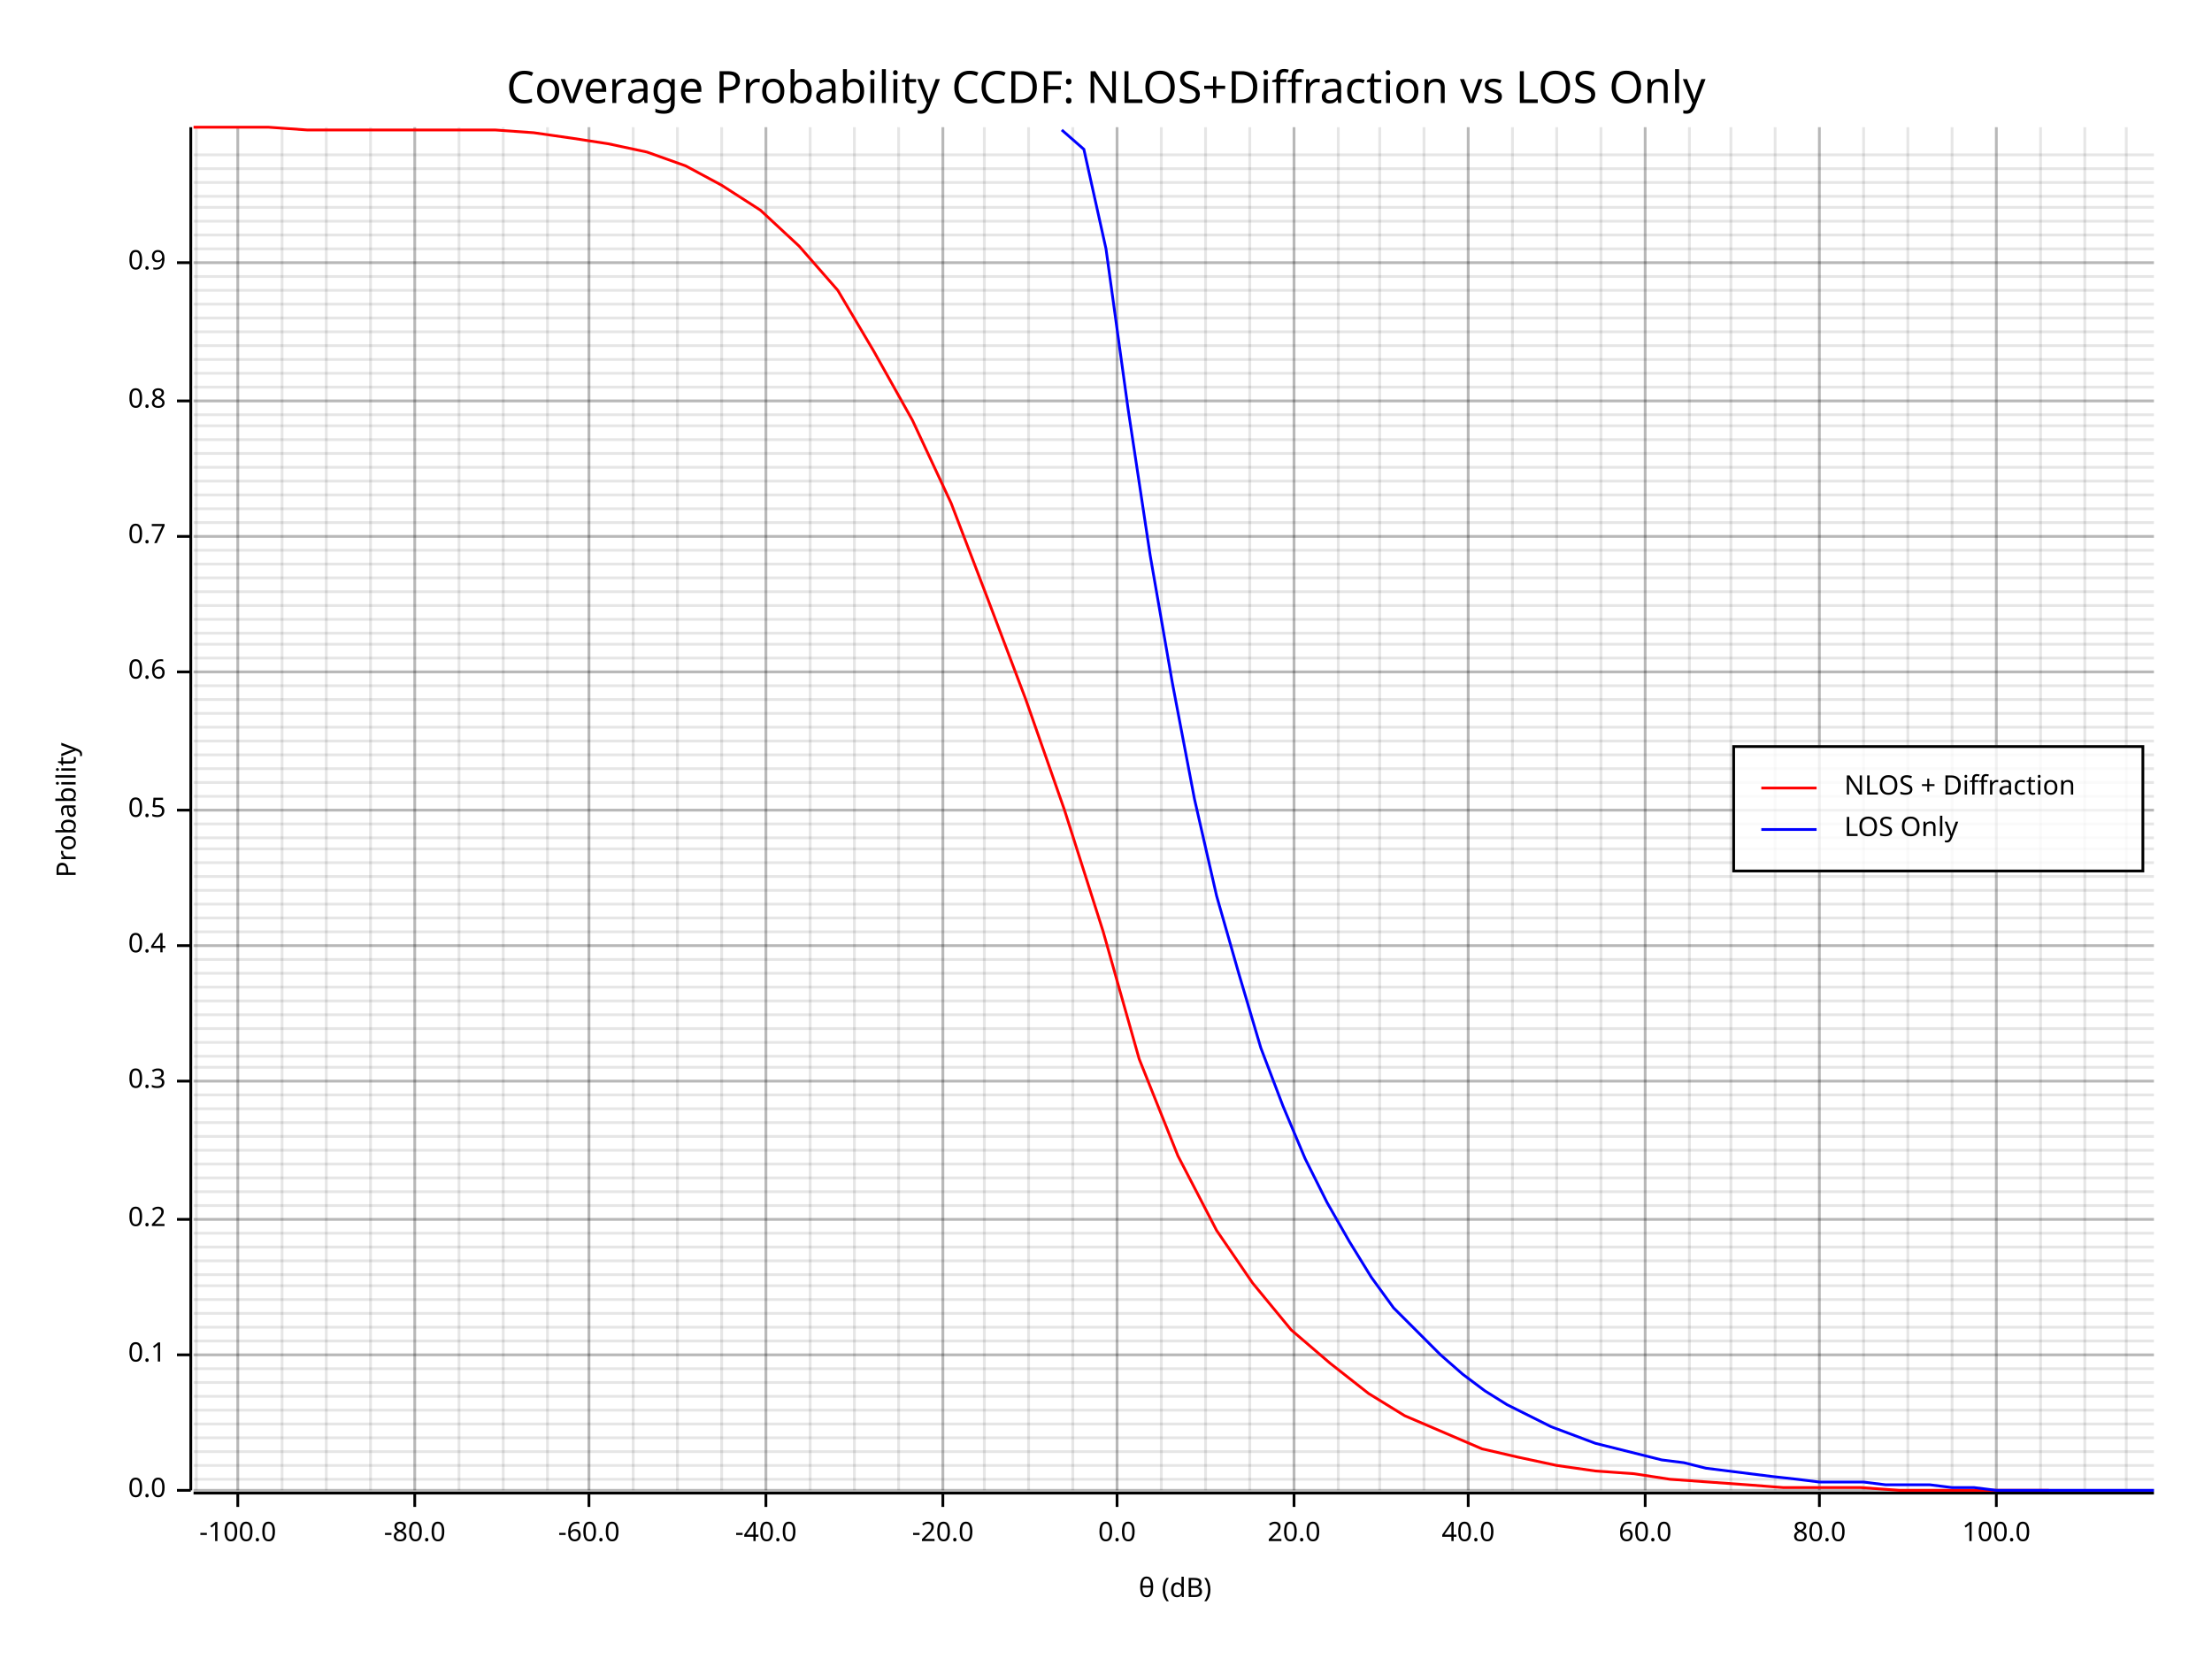
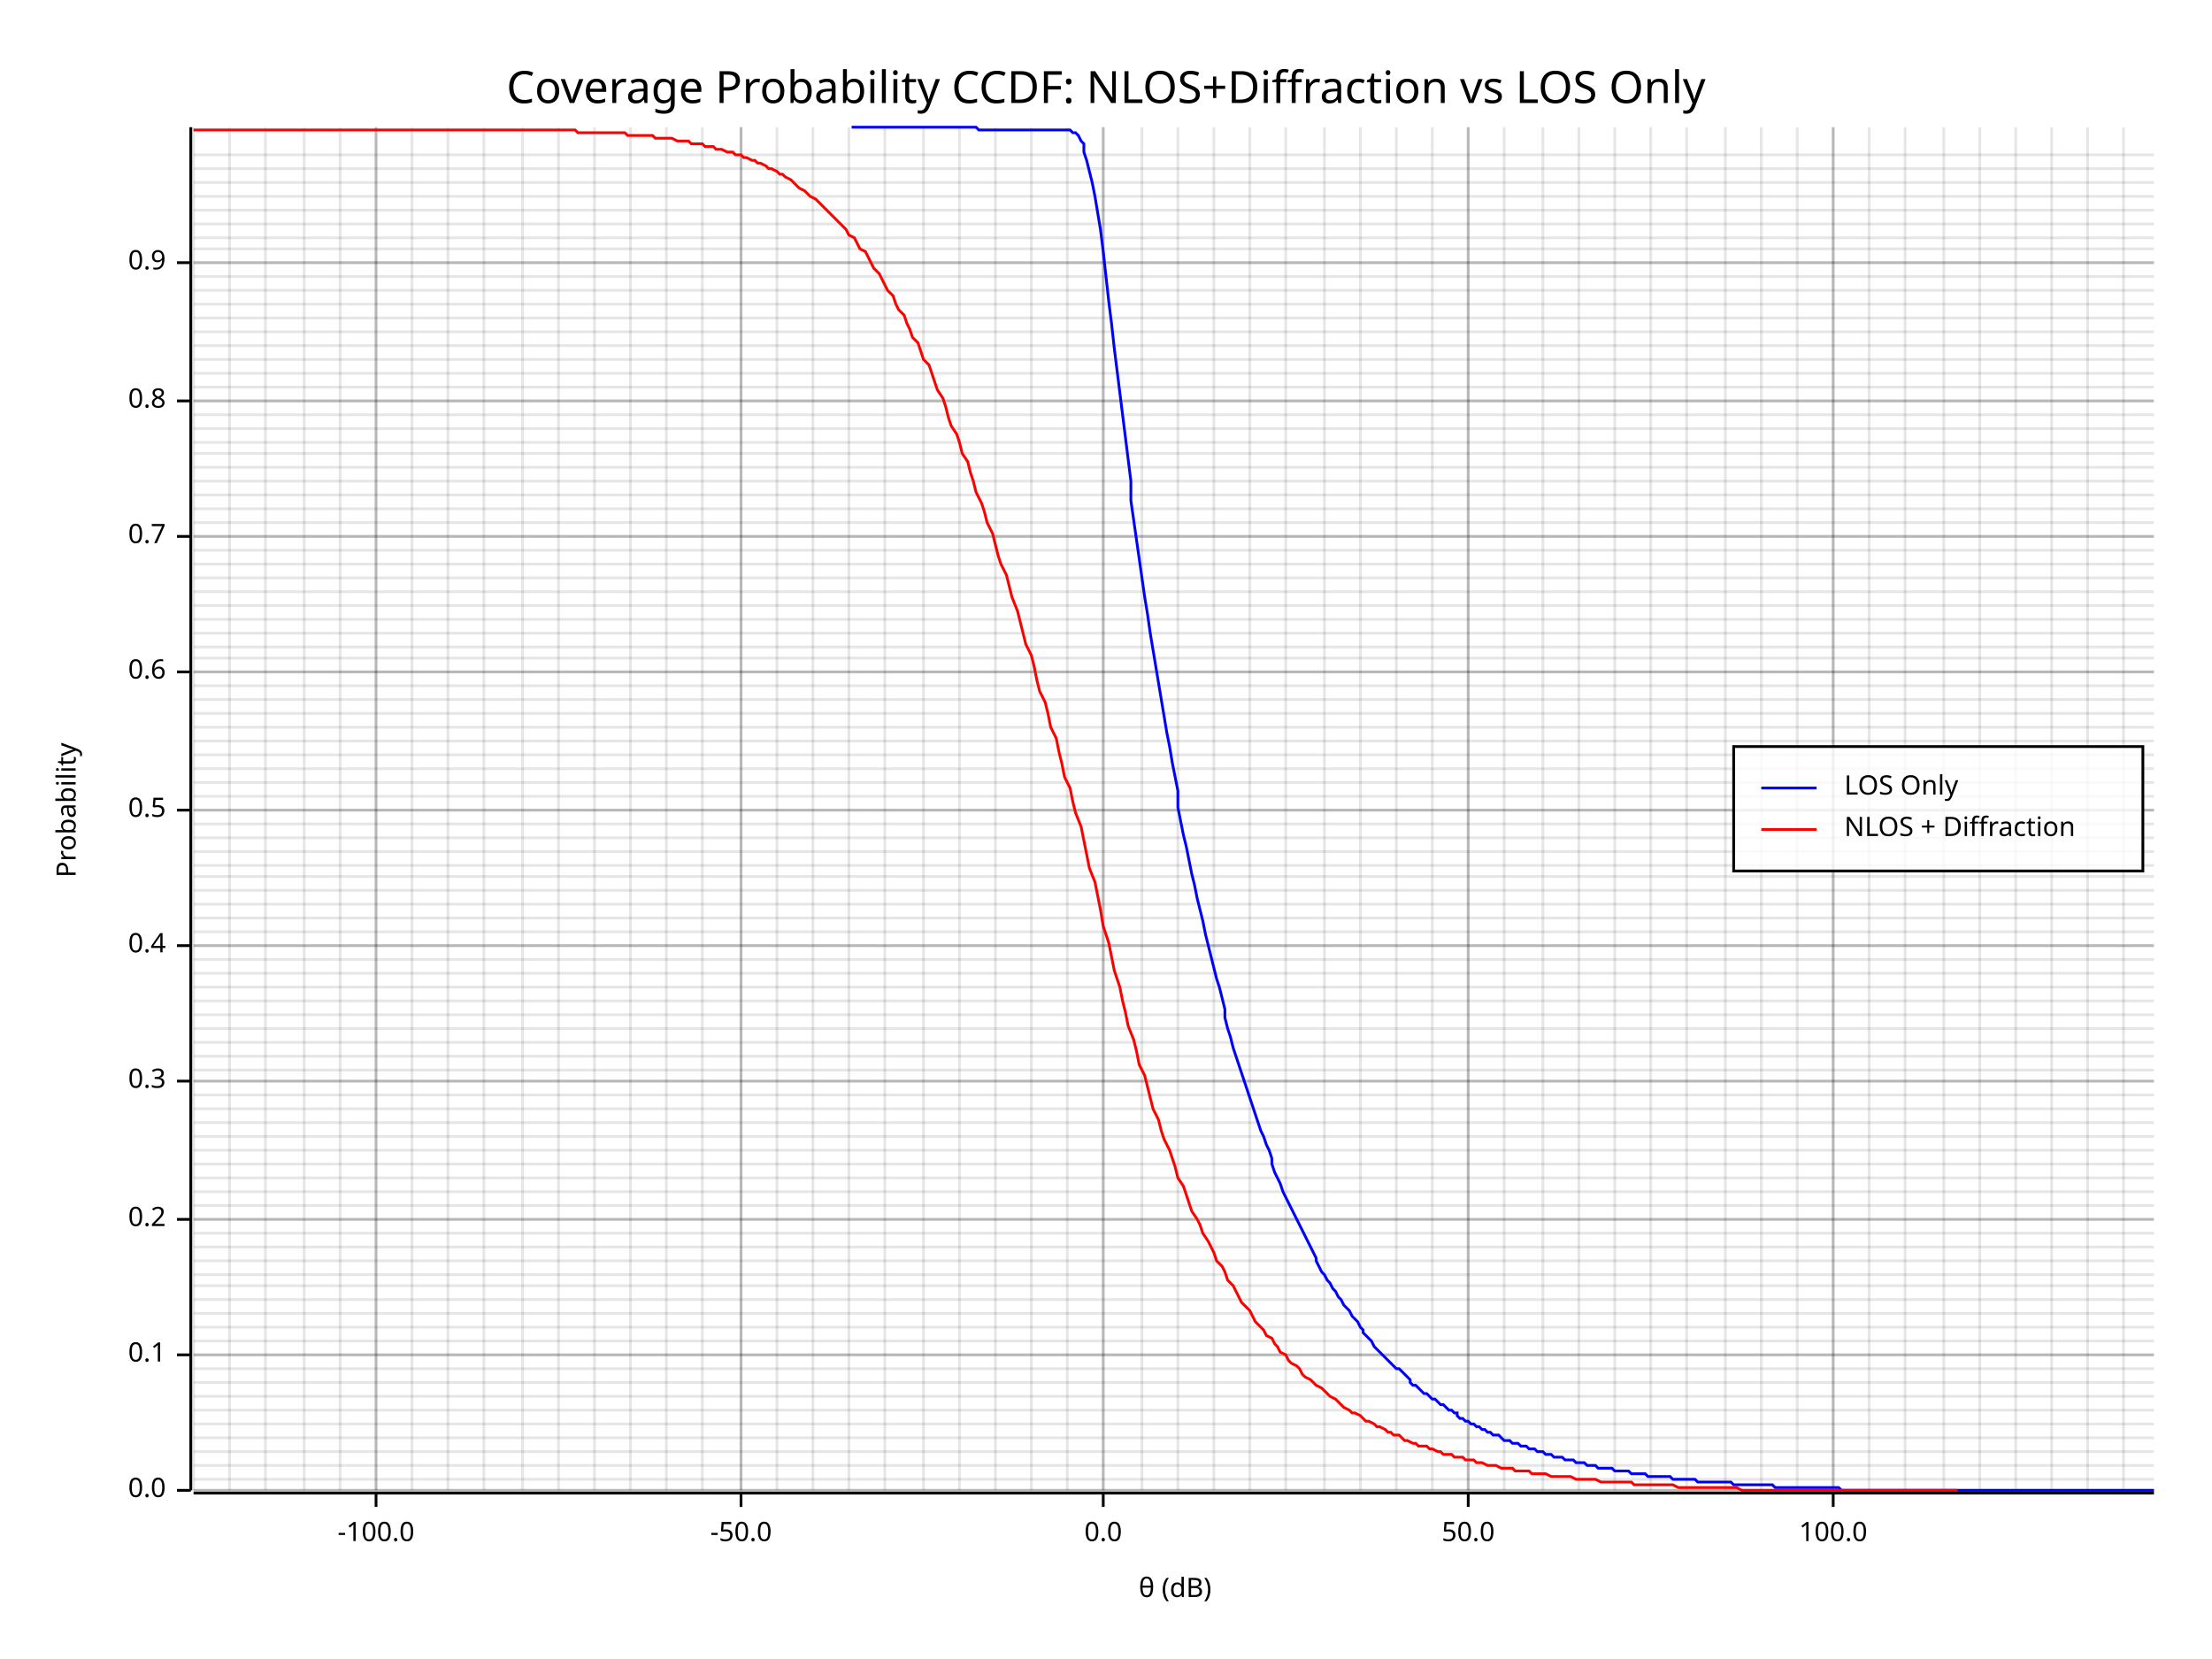
<svg xmlns="http://www.w3.org/2000/svg" width="800" height="600" viewBox="0 0 800 600">
  <rect x="0" y="0" width="800" height="600" opacity="1" fill="#FFFFFF" stroke="none" />
  <text x="400" y="25" dy="0.76em" text-anchor="middle" font-family="sans-serif" font-size="16.129" opacity="1" fill="#000000">
Coverage Probability CCDF: NLOS+Diffraction vs LOS Only
</text>
-   <line opacity="0.1" stroke="#000000" stroke-width="1" x1="71" y1="539" x2="71" y2="46" />
-   <line opacity="0.1" stroke="#000000" stroke-width="1" x1="86" y1="539" x2="86" y2="46" />
-   <line opacity="0.1" stroke="#000000" stroke-width="1" x1="102" y1="539" x2="102" y2="46" />
-   <line opacity="0.1" stroke="#000000" stroke-width="1" x1="118" y1="539" x2="118" y2="46" />
-   <line opacity="0.1" stroke="#000000" stroke-width="1" x1="134" y1="539" x2="134" y2="46" />
-   <line opacity="0.1" stroke="#000000" stroke-width="1" x1="150" y1="539" x2="150" y2="46" />
-   <line opacity="0.1" stroke="#000000" stroke-width="1" x1="166" y1="539" x2="166" y2="46" />
-   <line opacity="0.1" stroke="#000000" stroke-width="1" x1="182" y1="539" x2="182" y2="46" />
-   <line opacity="0.1" stroke="#000000" stroke-width="1" x1="198" y1="539" x2="198" y2="46" />
-   <line opacity="0.1" stroke="#000000" stroke-width="1" x1="213" y1="539" x2="213" y2="46" />
-   <line opacity="0.1" stroke="#000000" stroke-width="1" x1="229" y1="539" x2="229" y2="46" />
-   <line opacity="0.1" stroke="#000000" stroke-width="1" x1="245" y1="539" x2="245" y2="46" />
-   <line opacity="0.1" stroke="#000000" stroke-width="1" x1="261" y1="539" x2="261" y2="46" />
-   <line opacity="0.1" stroke="#000000" stroke-width="1" x1="277" y1="539" x2="277" y2="46" />
-   <line opacity="0.1" stroke="#000000" stroke-width="1" x1="293" y1="539" x2="293" y2="46" />
-   <line opacity="0.1" stroke="#000000" stroke-width="1" x1="309" y1="539" x2="309" y2="46" />
-   <line opacity="0.1" stroke="#000000" stroke-width="1" x1="325" y1="539" x2="325" y2="46" />
-   <line opacity="0.1" stroke="#000000" stroke-width="1" x1="341" y1="539" x2="341" y2="46" />
-   <line opacity="0.1" stroke="#000000" stroke-width="1" x1="356" y1="539" x2="356" y2="46" />
-   <line opacity="0.1" stroke="#000000" stroke-width="1" x1="372" y1="539" x2="372" y2="46" />
-   <line opacity="0.1" stroke="#000000" stroke-width="1" x1="388" y1="539" x2="388" y2="46" />
-   <line opacity="0.1" stroke="#000000" stroke-width="1" x1="404" y1="539" x2="404" y2="46" />
-   <line opacity="0.1" stroke="#000000" stroke-width="1" x1="420" y1="539" x2="420" y2="46" />
-   <line opacity="0.1" stroke="#000000" stroke-width="1" x1="436" y1="539" x2="436" y2="46" />
+   <line opacity="0.1" stroke="#000000" stroke-width="1" x1="70" y1="539" x2="70" y2="46" />
+   <line opacity="0.1" stroke="#000000" stroke-width="1" x1="83" y1="539" x2="83" y2="46" />
+   <line opacity="0.1" stroke="#000000" stroke-width="1" x1="96" y1="539" x2="96" y2="46" />
+   <line opacity="0.1" stroke="#000000" stroke-width="1" x1="110" y1="539" x2="110" y2="46" />
+   <line opacity="0.1" stroke="#000000" stroke-width="1" x1="123" y1="539" x2="123" y2="46" />
+   <line opacity="0.1" stroke="#000000" stroke-width="1" x1="136" y1="539" x2="136" y2="46" />
+   <line opacity="0.1" stroke="#000000" stroke-width="1" x1="149" y1="539" x2="149" y2="46" />
+   <line opacity="0.1" stroke="#000000" stroke-width="1" x1="162" y1="539" x2="162" y2="46" />
+   <line opacity="0.1" stroke="#000000" stroke-width="1" x1="175" y1="539" x2="175" y2="46" />
+   <line opacity="0.1" stroke="#000000" stroke-width="1" x1="189" y1="539" x2="189" y2="46" />
+   <line opacity="0.1" stroke="#000000" stroke-width="1" x1="202" y1="539" x2="202" y2="46" />
+   <line opacity="0.1" stroke="#000000" stroke-width="1" x1="215" y1="539" x2="215" y2="46" />
+   <line opacity="0.1" stroke="#000000" stroke-width="1" x1="228" y1="539" x2="228" y2="46" />
+   <line opacity="0.1" stroke="#000000" stroke-width="1" x1="241" y1="539" x2="241" y2="46" />
+   <line opacity="0.1" stroke="#000000" stroke-width="1" x1="254" y1="539" x2="254" y2="46" />
+   <line opacity="0.1" stroke="#000000" stroke-width="1" x1="268" y1="539" x2="268" y2="46" />
+   <line opacity="0.1" stroke="#000000" stroke-width="1" x1="281" y1="539" x2="281" y2="46" />
+   <line opacity="0.1" stroke="#000000" stroke-width="1" x1="294" y1="539" x2="294" y2="46" />
+   <line opacity="0.1" stroke="#000000" stroke-width="1" x1="307" y1="539" x2="307" y2="46" />
+   <line opacity="0.1" stroke="#000000" stroke-width="1" x1="320" y1="539" x2="320" y2="46" />
+   <line opacity="0.1" stroke="#000000" stroke-width="1" x1="334" y1="539" x2="334" y2="46" />
+   <line opacity="0.1" stroke="#000000" stroke-width="1" x1="347" y1="539" x2="347" y2="46" />
+   <line opacity="0.1" stroke="#000000" stroke-width="1" x1="360" y1="539" x2="360" y2="46" />
+   <line opacity="0.1" stroke="#000000" stroke-width="1" x1="373" y1="539" x2="373" y2="46" />
+   <line opacity="0.1" stroke="#000000" stroke-width="1" x1="386" y1="539" x2="386" y2="46" />
+   <line opacity="0.1" stroke="#000000" stroke-width="1" x1="399" y1="539" x2="399" y2="46" />
+   <line opacity="0.1" stroke="#000000" stroke-width="1" x1="413" y1="539" x2="413" y2="46" />
+   <line opacity="0.1" stroke="#000000" stroke-width="1" x1="426" y1="539" x2="426" y2="46" />
+   <line opacity="0.1" stroke="#000000" stroke-width="1" x1="439" y1="539" x2="439" y2="46" />
  <line opacity="0.1" stroke="#000000" stroke-width="1" x1="452" y1="539" x2="452" y2="46" />
-   <line opacity="0.1" stroke="#000000" stroke-width="1" x1="468" y1="539" x2="468" y2="46" />
-   <line opacity="0.1" stroke="#000000" stroke-width="1" x1="484" y1="539" x2="484" y2="46" />
-   <line opacity="0.1" stroke="#000000" stroke-width="1" x1="499" y1="539" x2="499" y2="46" />
-   <line opacity="0.1" stroke="#000000" stroke-width="1" x1="515" y1="539" x2="515" y2="46" />
+   <line opacity="0.1" stroke="#000000" stroke-width="1" x1="465" y1="539" x2="465" y2="46" />
+   <line opacity="0.1" stroke="#000000" stroke-width="1" x1="479" y1="539" x2="479" y2="46" />
+   <line opacity="0.1" stroke="#000000" stroke-width="1" x1="492" y1="539" x2="492" y2="46" />
+   <line opacity="0.1" stroke="#000000" stroke-width="1" x1="505" y1="539" x2="505" y2="46" />
+   <line opacity="0.1" stroke="#000000" stroke-width="1" x1="518" y1="539" x2="518" y2="46" />
  <line opacity="0.1" stroke="#000000" stroke-width="1" x1="531" y1="539" x2="531" y2="46" />
-   <line opacity="0.1" stroke="#000000" stroke-width="1" x1="547" y1="539" x2="547" y2="46" />
-   <line opacity="0.1" stroke="#000000" stroke-width="1" x1="563" y1="539" x2="563" y2="46" />
-   <line opacity="0.1" stroke="#000000" stroke-width="1" x1="579" y1="539" x2="579" y2="46" />
-   <line opacity="0.1" stroke="#000000" stroke-width="1" x1="595" y1="539" x2="595" y2="46" />
-   <line opacity="0.1" stroke="#000000" stroke-width="1" x1="611" y1="539" x2="611" y2="46" />
-   <line opacity="0.1" stroke="#000000" stroke-width="1" x1="626" y1="539" x2="626" y2="46" />
-   <line opacity="0.1" stroke="#000000" stroke-width="1" x1="642" y1="539" x2="642" y2="46" />
-   <line opacity="0.1" stroke="#000000" stroke-width="1" x1="658" y1="539" x2="658" y2="46" />
-   <line opacity="0.1" stroke="#000000" stroke-width="1" x1="674" y1="539" x2="674" y2="46" />
-   <line opacity="0.1" stroke="#000000" stroke-width="1" x1="690" y1="539" x2="690" y2="46" />
-   <line opacity="0.1" stroke="#000000" stroke-width="1" x1="706" y1="539" x2="706" y2="46" />
-   <line opacity="0.1" stroke="#000000" stroke-width="1" x1="722" y1="539" x2="722" y2="46" />
-   <line opacity="0.1" stroke="#000000" stroke-width="1" x1="738" y1="539" x2="738" y2="46" />
-   <line opacity="0.1" stroke="#000000" stroke-width="1" x1="754" y1="539" x2="754" y2="46" />
-   <line opacity="0.1" stroke="#000000" stroke-width="1" x1="769" y1="539" x2="769" y2="46" />
+   <line opacity="0.1" stroke="#000000" stroke-width="1" x1="544" y1="539" x2="544" y2="46" />
+   <line opacity="0.1" stroke="#000000" stroke-width="1" x1="558" y1="539" x2="558" y2="46" />
+   <line opacity="0.1" stroke="#000000" stroke-width="1" x1="571" y1="539" x2="571" y2="46" />
+   <line opacity="0.1" stroke="#000000" stroke-width="1" x1="584" y1="539" x2="584" y2="46" />
+   <line opacity="0.1" stroke="#000000" stroke-width="1" x1="597" y1="539" x2="597" y2="46" />
+   <line opacity="0.1" stroke="#000000" stroke-width="1" x1="610" y1="539" x2="610" y2="46" />
+   <line opacity="0.1" stroke="#000000" stroke-width="1" x1="624" y1="539" x2="624" y2="46" />
+   <line opacity="0.1" stroke="#000000" stroke-width="1" x1="637" y1="539" x2="637" y2="46" />
+   <line opacity="0.1" stroke="#000000" stroke-width="1" x1="650" y1="539" x2="650" y2="46" />
+   <line opacity="0.1" stroke="#000000" stroke-width="1" x1="663" y1="539" x2="663" y2="46" />
+   <line opacity="0.1" stroke="#000000" stroke-width="1" x1="676" y1="539" x2="676" y2="46" />
+   <line opacity="0.1" stroke="#000000" stroke-width="1" x1="689" y1="539" x2="689" y2="46" />
+   <line opacity="0.1" stroke="#000000" stroke-width="1" x1="703" y1="539" x2="703" y2="46" />
+   <line opacity="0.1" stroke="#000000" stroke-width="1" x1="716" y1="539" x2="716" y2="46" />
+   <line opacity="0.1" stroke="#000000" stroke-width="1" x1="729" y1="539" x2="729" y2="46" />
+   <line opacity="0.1" stroke="#000000" stroke-width="1" x1="742" y1="539" x2="742" y2="46" />
+   <line opacity="0.1" stroke="#000000" stroke-width="1" x1="755" y1="539" x2="755" y2="46" />
+   <line opacity="0.1" stroke="#000000" stroke-width="1" x1="768" y1="539" x2="768" y2="46" />
  <line opacity="0.1" stroke="#000000" stroke-width="1" x1="70" y1="539" x2="779" y2="539" />
  <line opacity="0.1" stroke="#000000" stroke-width="1" x1="70" y1="535" x2="779" y2="535" />
  <line opacity="0.1" stroke="#000000" stroke-width="1" x1="70" y1="530" x2="779" y2="530" />
  <line opacity="0.1" stroke="#000000" stroke-width="1" x1="70" y1="525" x2="779" y2="525" />
  <line opacity="0.1" stroke="#000000" stroke-width="1" x1="70" y1="520" x2="779" y2="520" />
  <line opacity="0.1" stroke="#000000" stroke-width="1" x1="70" y1="515" x2="779" y2="515" />
  <line opacity="0.1" stroke="#000000" stroke-width="1" x1="70" y1="510" x2="779" y2="510" />
  <line opacity="0.1" stroke="#000000" stroke-width="1" x1="70" y1="505" x2="779" y2="505" />
  <line opacity="0.1" stroke="#000000" stroke-width="1" x1="70" y1="500" x2="779" y2="500" />
  <line opacity="0.1" stroke="#000000" stroke-width="1" x1="70" y1="495" x2="779" y2="495" />
  <line opacity="0.1" stroke="#000000" stroke-width="1" x1="70" y1="490" x2="779" y2="490" />
  <line opacity="0.1" stroke="#000000" stroke-width="1" x1="70" y1="485" x2="779" y2="485" />
  <line opacity="0.1" stroke="#000000" stroke-width="1" x1="70" y1="480" x2="779" y2="480" />
  <line opacity="0.1" stroke="#000000" stroke-width="1" x1="70" y1="475" x2="779" y2="475" />
  <line opacity="0.1" stroke="#000000" stroke-width="1" x1="70" y1="470" x2="779" y2="470" />
  <line opacity="0.1" stroke="#000000" stroke-width="1" x1="70" y1="465" x2="779" y2="465" />
  <line opacity="0.1" stroke="#000000" stroke-width="1" x1="70" y1="461" x2="779" y2="461" />
  <line opacity="0.1" stroke="#000000" stroke-width="1" x1="70" y1="456" x2="779" y2="456" />
  <line opacity="0.1" stroke="#000000" stroke-width="1" x1="70" y1="451" x2="779" y2="451" />
  <line opacity="0.1" stroke="#000000" stroke-width="1" x1="70" y1="446" x2="779" y2="446" />
  <line opacity="0.1" stroke="#000000" stroke-width="1" x1="70" y1="441" x2="779" y2="441" />
  <line opacity="0.1" stroke="#000000" stroke-width="1" x1="70" y1="436" x2="779" y2="436" />
  <line opacity="0.1" stroke="#000000" stroke-width="1" x1="70" y1="431" x2="779" y2="431" />
  <line opacity="0.1" stroke="#000000" stroke-width="1" x1="70" y1="426" x2="779" y2="426" />
  <line opacity="0.1" stroke="#000000" stroke-width="1" x1="70" y1="421" x2="779" y2="421" />
  <line opacity="0.1" stroke="#000000" stroke-width="1" x1="70" y1="416" x2="779" y2="416" />
  <line opacity="0.1" stroke="#000000" stroke-width="1" x1="70" y1="411" x2="779" y2="411" />
  <line opacity="0.1" stroke="#000000" stroke-width="1" x1="70" y1="406" x2="779" y2="406" />
  <line opacity="0.1" stroke="#000000" stroke-width="1" x1="70" y1="401" x2="779" y2="401" />
  <line opacity="0.1" stroke="#000000" stroke-width="1" x1="70" y1="396" x2="779" y2="396" />
  <line opacity="0.1" stroke="#000000" stroke-width="1" x1="70" y1="391" x2="779" y2="391" />
-   <line opacity="0.1" stroke="#000000" stroke-width="1" x1="70" y1="386" x2="779" y2="386" />
+   <line opacity="0.1" stroke="#000000" stroke-width="1" x1="70" y1="387" x2="779" y2="387" />
  <line opacity="0.1" stroke="#000000" stroke-width="1" x1="70" y1="382" x2="779" y2="382" />
  <line opacity="0.1" stroke="#000000" stroke-width="1" x1="70" y1="377" x2="779" y2="377" />
  <line opacity="0.1" stroke="#000000" stroke-width="1" x1="70" y1="372" x2="779" y2="372" />
  <line opacity="0.1" stroke="#000000" stroke-width="1" x1="70" y1="367" x2="779" y2="367" />
  <line opacity="0.1" stroke="#000000" stroke-width="1" x1="70" y1="362" x2="779" y2="362" />
  <line opacity="0.1" stroke="#000000" stroke-width="1" x1="70" y1="357" x2="779" y2="357" />
  <line opacity="0.1" stroke="#000000" stroke-width="1" x1="70" y1="352" x2="779" y2="352" />
  <line opacity="0.1" stroke="#000000" stroke-width="1" x1="70" y1="347" x2="779" y2="347" />
  <line opacity="0.1" stroke="#000000" stroke-width="1" x1="70" y1="342" x2="779" y2="342" />
  <line opacity="0.1" stroke="#000000" stroke-width="1" x1="70" y1="337" x2="779" y2="337" />
  <line opacity="0.1" stroke="#000000" stroke-width="1" x1="70" y1="332" x2="779" y2="332" />
  <line opacity="0.1" stroke="#000000" stroke-width="1" x1="70" y1="327" x2="779" y2="327" />
  <line opacity="0.1" stroke="#000000" stroke-width="1" x1="70" y1="322" x2="779" y2="322" />
  <line opacity="0.1" stroke="#000000" stroke-width="1" x1="70" y1="317" x2="779" y2="317" />
-   <line opacity="0.1" stroke="#000000" stroke-width="1" x1="70" y1="312" x2="779" y2="312" />
-   <line opacity="0.1" stroke="#000000" stroke-width="1" x1="70" y1="307" x2="779" y2="307" />
+   <line opacity="0.1" stroke="#000000" stroke-width="1" x1="70" y1="313" x2="779" y2="313" />
+   <line opacity="0.1" stroke="#000000" stroke-width="1" x1="70" y1="308" x2="779" y2="308" />
  <line opacity="0.1" stroke="#000000" stroke-width="1" x1="70" y1="303" x2="779" y2="303" />
  <line opacity="0.1" stroke="#000000" stroke-width="1" x1="70" y1="298" x2="779" y2="298" />
  <line opacity="0.1" stroke="#000000" stroke-width="1" x1="70" y1="293" x2="779" y2="293" />
  <line opacity="0.1" stroke="#000000" stroke-width="1" x1="70" y1="288" x2="779" y2="288" />
  <line opacity="0.1" stroke="#000000" stroke-width="1" x1="70" y1="283" x2="779" y2="283" />
  <line opacity="0.1" stroke="#000000" stroke-width="1" x1="70" y1="278" x2="779" y2="278" />
  <line opacity="0.1" stroke="#000000" stroke-width="1" x1="70" y1="273" x2="779" y2="273" />
  <line opacity="0.1" stroke="#000000" stroke-width="1" x1="70" y1="268" x2="779" y2="268" />
  <line opacity="0.1" stroke="#000000" stroke-width="1" x1="70" y1="263" x2="779" y2="263" />
  <line opacity="0.1" stroke="#000000" stroke-width="1" x1="70" y1="258" x2="779" y2="258" />
  <line opacity="0.1" stroke="#000000" stroke-width="1" x1="70" y1="253" x2="779" y2="253" />
  <line opacity="0.1" stroke="#000000" stroke-width="1" x1="70" y1="248" x2="779" y2="248" />
  <line opacity="0.1" stroke="#000000" stroke-width="1" x1="70" y1="243" x2="779" y2="243" />
  <line opacity="0.1" stroke="#000000" stroke-width="1" x1="70" y1="238" x2="779" y2="238" />
-   <line opacity="0.1" stroke="#000000" stroke-width="1" x1="70" y1="233" x2="779" y2="233" />
+   <line opacity="0.1" stroke="#000000" stroke-width="1" x1="70" y1="234" x2="779" y2="234" />
  <line opacity="0.1" stroke="#000000" stroke-width="1" x1="70" y1="229" x2="779" y2="229" />
  <line opacity="0.1" stroke="#000000" stroke-width="1" x1="70" y1="224" x2="779" y2="224" />
  <line opacity="0.1" stroke="#000000" stroke-width="1" x1="70" y1="219" x2="779" y2="219" />
  <line opacity="0.1" stroke="#000000" stroke-width="1" x1="70" y1="214" x2="779" y2="214" />
  <line opacity="0.1" stroke="#000000" stroke-width="1" x1="70" y1="209" x2="779" y2="209" />
  <line opacity="0.1" stroke="#000000" stroke-width="1" x1="70" y1="204" x2="779" y2="204" />
  <line opacity="0.1" stroke="#000000" stroke-width="1" x1="70" y1="199" x2="779" y2="199" />
  <line opacity="0.1" stroke="#000000" stroke-width="1" x1="70" y1="194" x2="779" y2="194" />
  <line opacity="0.1" stroke="#000000" stroke-width="1" x1="70" y1="189" x2="779" y2="189" />
  <line opacity="0.1" stroke="#000000" stroke-width="1" x1="70" y1="184" x2="779" y2="184" />
  <line opacity="0.1" stroke="#000000" stroke-width="1" x1="70" y1="179" x2="779" y2="179" />
  <line opacity="0.1" stroke="#000000" stroke-width="1" x1="70" y1="174" x2="779" y2="174" />
  <line opacity="0.1" stroke="#000000" stroke-width="1" x1="70" y1="169" x2="779" y2="169" />
  <line opacity="0.1" stroke="#000000" stroke-width="1" x1="70" y1="164" x2="779" y2="164" />
-   <line opacity="0.1" stroke="#000000" stroke-width="1" x1="70" y1="159" x2="779" y2="159" />
-   <line opacity="0.1" stroke="#000000" stroke-width="1" x1="70" y1="154" x2="779" y2="154" />
+   <line opacity="0.1" stroke="#000000" stroke-width="1" x1="70" y1="160" x2="779" y2="160" />
+   <line opacity="0.1" stroke="#000000" stroke-width="1" x1="70" y1="155" x2="779" y2="155" />
  <line opacity="0.1" stroke="#000000" stroke-width="1" x1="70" y1="150" x2="779" y2="150" />
  <line opacity="0.1" stroke="#000000" stroke-width="1" x1="70" y1="145" x2="779" y2="145" />
  <line opacity="0.1" stroke="#000000" stroke-width="1" x1="70" y1="140" x2="779" y2="140" />
  <line opacity="0.1" stroke="#000000" stroke-width="1" x1="70" y1="135" x2="779" y2="135" />
  <line opacity="0.1" stroke="#000000" stroke-width="1" x1="70" y1="130" x2="779" y2="130" />
  <line opacity="0.1" stroke="#000000" stroke-width="1" x1="70" y1="125" x2="779" y2="125" />
  <line opacity="0.1" stroke="#000000" stroke-width="1" x1="70" y1="120" x2="779" y2="120" />
  <line opacity="0.1" stroke="#000000" stroke-width="1" x1="70" y1="115" x2="779" y2="115" />
  <line opacity="0.1" stroke="#000000" stroke-width="1" x1="70" y1="110" x2="779" y2="110" />
  <line opacity="0.1" stroke="#000000" stroke-width="1" x1="70" y1="105" x2="779" y2="105" />
  <line opacity="0.1" stroke="#000000" stroke-width="1" x1="70" y1="100" x2="779" y2="100" />
  <line opacity="0.1" stroke="#000000" stroke-width="1" x1="70" y1="95" x2="779" y2="95" />
  <line opacity="0.1" stroke="#000000" stroke-width="1" x1="70" y1="90" x2="779" y2="90" />
-   <line opacity="0.1" stroke="#000000" stroke-width="1" x1="70" y1="85" x2="779" y2="85" />
-   <line opacity="0.1" stroke="#000000" stroke-width="1" x1="70" y1="80" x2="779" y2="80" />
-   <line opacity="0.1" stroke="#000000" stroke-width="1" x1="70" y1="75" x2="779" y2="75" />
+   <line opacity="0.1" stroke="#000000" stroke-width="1" x1="70" y1="86" x2="779" y2="86" />
+   <line opacity="0.1" stroke="#000000" stroke-width="1" x1="70" y1="81" x2="779" y2="81" />
+   <line opacity="0.1" stroke="#000000" stroke-width="1" x1="70" y1="76" x2="779" y2="76" />
  <line opacity="0.1" stroke="#000000" stroke-width="1" x1="70" y1="71" x2="779" y2="71" />
  <line opacity="0.1" stroke="#000000" stroke-width="1" x1="70" y1="66" x2="779" y2="66" />
  <line opacity="0.1" stroke="#000000" stroke-width="1" x1="70" y1="61" x2="779" y2="61" />
  <line opacity="0.1" stroke="#000000" stroke-width="1" x1="70" y1="56" x2="779" y2="56" />
  <text x="20" y="293" dy="0.76em" text-anchor="middle" font-family="sans-serif" font-size="9.677" opacity="1" fill="#000000" transform="rotate(270, 20, 293)">
Probability
</text>
  <text x="425" y="580" dy="-0.5ex" text-anchor="middle" font-family="sans-serif" font-size="9.677" opacity="1" fill="#000000">
θ (dB)
</text>
-   <line opacity="0.2" stroke="#000000" stroke-width="1" x1="86" y1="539" x2="86" y2="46" />
-   <line opacity="0.2" stroke="#000000" stroke-width="1" x1="150" y1="539" x2="150" y2="46" />
-   <line opacity="0.2" stroke="#000000" stroke-width="1" x1="213" y1="539" x2="213" y2="46" />
-   <line opacity="0.2" stroke="#000000" stroke-width="1" x1="277" y1="539" x2="277" y2="46" />
-   <line opacity="0.2" stroke="#000000" stroke-width="1" x1="341" y1="539" x2="341" y2="46" />
-   <line opacity="0.2" stroke="#000000" stroke-width="1" x1="404" y1="539" x2="404" y2="46" />
-   <line opacity="0.2" stroke="#000000" stroke-width="1" x1="468" y1="539" x2="468" y2="46" />
+   <line opacity="0.2" stroke="#000000" stroke-width="1" x1="136" y1="539" x2="136" y2="46" />
+   <line opacity="0.2" stroke="#000000" stroke-width="1" x1="268" y1="539" x2="268" y2="46" />
+   <line opacity="0.2" stroke="#000000" stroke-width="1" x1="399" y1="539" x2="399" y2="46" />
  <line opacity="0.2" stroke="#000000" stroke-width="1" x1="531" y1="539" x2="531" y2="46" />
-   <line opacity="0.2" stroke="#000000" stroke-width="1" x1="595" y1="539" x2="595" y2="46" />
-   <line opacity="0.2" stroke="#000000" stroke-width="1" x1="658" y1="539" x2="658" y2="46" />
-   <line opacity="0.2" stroke="#000000" stroke-width="1" x1="722" y1="539" x2="722" y2="46" />
+   <line opacity="0.2" stroke="#000000" stroke-width="1" x1="663" y1="539" x2="663" y2="46" />
  <line opacity="0.2" stroke="#000000" stroke-width="1" x1="70" y1="539" x2="779" y2="539" />
  <line opacity="0.2" stroke="#000000" stroke-width="1" x1="70" y1="490" x2="779" y2="490" />
  <line opacity="0.2" stroke="#000000" stroke-width="1" x1="70" y1="441" x2="779" y2="441" />
  <line opacity="0.2" stroke="#000000" stroke-width="1" x1="70" y1="391" x2="779" y2="391" />
  <line opacity="0.2" stroke="#000000" stroke-width="1" x1="70" y1="342" x2="779" y2="342" />
  <line opacity="0.2" stroke="#000000" stroke-width="1" x1="70" y1="293" x2="779" y2="293" />
  <line opacity="0.2" stroke="#000000" stroke-width="1" x1="70" y1="243" x2="779" y2="243" />
  <line opacity="0.2" stroke="#000000" stroke-width="1" x1="70" y1="194" x2="779" y2="194" />
  <line opacity="0.2" stroke="#000000" stroke-width="1" x1="70" y1="145" x2="779" y2="145" />
  <line opacity="0.2" stroke="#000000" stroke-width="1" x1="70" y1="95" x2="779" y2="95" />
  <polyline fill="none" opacity="1" stroke="#000000" stroke-width="1" points="69,46 69,539 " />
  <text x="60" y="539" dy="0.5ex" text-anchor="end" font-family="sans-serif" font-size="9.677" opacity="1" fill="#000000">
0.0
</text>
  <polyline fill="none" opacity="1" stroke="#000000" stroke-width="1" points="64,539 69,539 " />
  <text x="60" y="490" dy="0.5ex" text-anchor="end" font-family="sans-serif" font-size="9.677" opacity="1" fill="#000000">
0.1
</text>
  <polyline fill="none" opacity="1" stroke="#000000" stroke-width="1" points="64,490 69,490 " />
  <text x="60" y="441" dy="0.5ex" text-anchor="end" font-family="sans-serif" font-size="9.677" opacity="1" fill="#000000">
0.2
</text>
  <polyline fill="none" opacity="1" stroke="#000000" stroke-width="1" points="64,441 69,441 " />
  <text x="60" y="391" dy="0.5ex" text-anchor="end" font-family="sans-serif" font-size="9.677" opacity="1" fill="#000000">
0.3
</text>
  <polyline fill="none" opacity="1" stroke="#000000" stroke-width="1" points="64,391 69,391 " />
  <text x="60" y="342" dy="0.5ex" text-anchor="end" font-family="sans-serif" font-size="9.677" opacity="1" fill="#000000">
0.4
</text>
  <polyline fill="none" opacity="1" stroke="#000000" stroke-width="1" points="64,342 69,342 " />
  <text x="60" y="293" dy="0.5ex" text-anchor="end" font-family="sans-serif" font-size="9.677" opacity="1" fill="#000000">
0.5
</text>
  <polyline fill="none" opacity="1" stroke="#000000" stroke-width="1" points="64,293 69,293 " />
  <text x="60" y="243" dy="0.5ex" text-anchor="end" font-family="sans-serif" font-size="9.677" opacity="1" fill="#000000">
0.6
</text>
  <polyline fill="none" opacity="1" stroke="#000000" stroke-width="1" points="64,243 69,243 " />
  <text x="60" y="194" dy="0.5ex" text-anchor="end" font-family="sans-serif" font-size="9.677" opacity="1" fill="#000000">
0.7
</text>
  <polyline fill="none" opacity="1" stroke="#000000" stroke-width="1" points="64,194 69,194 " />
  <text x="60" y="145" dy="0.5ex" text-anchor="end" font-family="sans-serif" font-size="9.677" opacity="1" fill="#000000">
0.8
</text>
  <polyline fill="none" opacity="1" stroke="#000000" stroke-width="1" points="64,145 69,145 " />
  <text x="60" y="95" dy="0.5ex" text-anchor="end" font-family="sans-serif" font-size="9.677" opacity="1" fill="#000000">
0.9
</text>
  <polyline fill="none" opacity="1" stroke="#000000" stroke-width="1" points="64,95 69,95 " />
  <polyline fill="none" opacity="1" stroke="#000000" stroke-width="1" points="70,540 779,540 " />
-   <text x="86" y="550" dy="0.76em" text-anchor="middle" font-family="sans-serif" font-size="9.677" opacity="1" fill="#000000">
+   <text x="136" y="550" dy="0.76em" text-anchor="middle" font-family="sans-serif" font-size="9.677" opacity="1" fill="#000000">
-100.0
</text>
-   <polyline fill="none" opacity="1" stroke="#000000" stroke-width="1" points="86,540 86,545 " />
-   <text x="150" y="550" dy="0.76em" text-anchor="middle" font-family="sans-serif" font-size="9.677" opacity="1" fill="#000000">
- -80.0
- </text>
-   <polyline fill="none" opacity="1" stroke="#000000" stroke-width="1" points="150,540 150,545 " />
-   <text x="213" y="550" dy="0.76em" text-anchor="middle" font-family="sans-serif" font-size="9.677" opacity="1" fill="#000000">
- -60.0
- </text>
-   <polyline fill="none" opacity="1" stroke="#000000" stroke-width="1" points="213,540 213,545 " />
-   <text x="277" y="550" dy="0.76em" text-anchor="middle" font-family="sans-serif" font-size="9.677" opacity="1" fill="#000000">
- -40.0
- </text>
-   <polyline fill="none" opacity="1" stroke="#000000" stroke-width="1" points="277,540 277,545 " />
-   <text x="341" y="550" dy="0.76em" text-anchor="middle" font-family="sans-serif" font-size="9.677" opacity="1" fill="#000000">
- -20.0
- </text>
-   <polyline fill="none" opacity="1" stroke="#000000" stroke-width="1" points="341,540 341,545 " />
-   <text x="404" y="550" dy="0.76em" text-anchor="middle" font-family="sans-serif" font-size="9.677" opacity="1" fill="#000000">
+   <polyline fill="none" opacity="1" stroke="#000000" stroke-width="1" points="136,540 136,545 " />
+   <text x="268" y="550" dy="0.76em" text-anchor="middle" font-family="sans-serif" font-size="9.677" opacity="1" fill="#000000">
+ -50.0
+ </text>
+   <polyline fill="none" opacity="1" stroke="#000000" stroke-width="1" points="268,540 268,545 " />
+   <text x="399" y="550" dy="0.76em" text-anchor="middle" font-family="sans-serif" font-size="9.677" opacity="1" fill="#000000">
0.0
</text>
-   <polyline fill="none" opacity="1" stroke="#000000" stroke-width="1" points="404,540 404,545 " />
-   <text x="468" y="550" dy="0.76em" text-anchor="middle" font-family="sans-serif" font-size="9.677" opacity="1" fill="#000000">
- 20.0
- </text>
-   <polyline fill="none" opacity="1" stroke="#000000" stroke-width="1" points="468,540 468,545 " />
+   <polyline fill="none" opacity="1" stroke="#000000" stroke-width="1" points="399,540 399,545 " />
  <text x="531" y="550" dy="0.76em" text-anchor="middle" font-family="sans-serif" font-size="9.677" opacity="1" fill="#000000">
- 40.0
+ 50.0
</text>
  <polyline fill="none" opacity="1" stroke="#000000" stroke-width="1" points="531,540 531,545 " />
-   <text x="595" y="550" dy="0.76em" text-anchor="middle" font-family="sans-serif" font-size="9.677" opacity="1" fill="#000000">
- 60.0
- </text>
-   <polyline fill="none" opacity="1" stroke="#000000" stroke-width="1" points="595,540 595,545 " />
-   <text x="658" y="550" dy="0.76em" text-anchor="middle" font-family="sans-serif" font-size="9.677" opacity="1" fill="#000000">
- 80.0
- </text>
-   <polyline fill="none" opacity="1" stroke="#000000" stroke-width="1" points="658,540 658,545 " />
-   <text x="722" y="550" dy="0.76em" text-anchor="middle" font-family="sans-serif" font-size="9.677" opacity="1" fill="#000000">
+   <text x="663" y="550" dy="0.76em" text-anchor="middle" font-family="sans-serif" font-size="9.677" opacity="1" fill="#000000">
100.0
</text>
-   <polyline fill="none" opacity="1" stroke="#000000" stroke-width="1" points="722,540 722,545 " />
-   <polyline fill="none" opacity="1" stroke="#FF0000" stroke-width="1" points="70,46 83,46 97,46 111,47 124,47 138,47 152,47 165,47 179,47 193,48 207,50 220,52 234,55 248,60 261,67 275,76 289,89 303,105 316,127 330,152 344,182 357,216 371,253 385,293 399,337 412,383 426,418 440,445 453,464 467,481 481,493 495,504 508,512 522,518 536,524 549,527 563,530 577,532 591,533 604,535 618,536 632,537 645,538 659,538 673,538 687,539 700,539 714,539 728,539 741,539 " />
-   <polyline fill="none" opacity="1" stroke="#0000FF" stroke-width="1" points="384,47 392,54 400,90 408,148 416,201 424,247 432,289 440,324 448,352 456,379 464,400 472,419 480,435 488,449 496,462 504,473 513,482 521,490 529,497 537,503 545,508 553,512 561,516 569,519 577,522 585,524 593,526 601,528 609,529 617,531 625,532 633,533 641,534 650,535 658,536 666,536 674,536 682,537 690,537 698,537 706,538 714,538 722,539 730,539 738,539 746,539 754,539 762,539 770,539 779,539 " />
+   <polyline fill="none" opacity="1" stroke="#000000" stroke-width="1" points="663,540 663,545 " />
+   <polyline fill="none" opacity="1" stroke="#0000FF" stroke-width="1" points="308,46 308,46 309,46 310,46 311,46 312,46 313,46 314,46 315,46 316,46 317,46 318,46 319,46 320,46 321,46 322,46 323,46 324,46 325,46 325,46 326,46 327,46 328,46 329,46 330,46 331,46 332,46 333,46 334,46 335,46 336,46 337,46 338,46 339,46 340,46 341,46 342,46 342,46 343,46 344,46 345,46 346,46 347,46 348,46 349,46 350,46 351,46 352,46 353,46 354,47 355,47 356,47 357,47 358,47 359,47 359,47 360,47 361,47 362,47 363,47 364,47 365,47 366,47 367,47 368,47 369,47 370,47 371,47 372,47 373,47 374,47 375,47 376,47 376,47 377,47 378,47 379,47 380,47 381,47 382,47 383,47 384,47 385,47 386,47 387,47 388,48 389,48 390,49 391,51 392,52 392,55 393,58 394,62 395,66 396,71 397,77 398,83 399,91 400,100 401,109 402,117 403,126 404,134 405,142 406,150 407,158 408,166 409,174 409,181 410,188 411,195 412,202 413,209 414,216 415,222 416,229 417,235 418,241 419,247 420,253 421,259 422,265 423,270 424,276 425,281 426,286 426,292 427,297 428,302 429,306 430,311 431,316 432,320 433,325 434,329 435,333 436,338 437,342 438,346 439,350 440,354 441,357 442,361 443,365 443,368 444,372 445,375 446,379 447,382 448,385 449,388 450,391 451,394 452,397 453,400 454,403 455,406 456,409 457,411 458,414 459,416 460,419 460,421 461,424 462,426 463,428 464,431 465,433 466,435 467,437 468,439 469,441 470,443 471,445 472,447 473,449 474,451 475,453 476,455 476,456 477,458 478,460 479,461 480,463 481,464 482,466 483,467 484,469 485,470 486,472 487,473 488,474 489,476 490,477 491,478 492,480 493,481 493,482 494,483 495,484 496,485 497,487 498,488 499,489 500,490 501,491 502,492 503,493 504,494 505,495 506,495 507,496 508,497 509,498 510,499 510,500 511,501 512,501 513,502 514,503 515,504 516,504 517,505 518,506 519,506 520,507 521,508 522,508 523,509 524,510 525,510 526,511 527,511 527,512 528,513 529,513 530,514 531,514 532,515 533,515 534,516 535,516 536,517 537,517 538,518 539,518 540,519 541,519 542,519 543,520 543,520 544,521 545,521 546,521 547,522 548,522 549,522 550,523 551,523 552,523 553,524 554,524 555,524 556,525 557,525 558,525 559,526 560,526 560,526 561,526 562,527 563,527 564,527 565,527 566,528 567,528 568,528 569,528 570,529 571,529 572,529 573,529 574,530 575,530 576,530 577,530 577,530 578,531 579,531 580,531 581,531 582,531 583,531 584,532 585,532 586,532 587,532 588,532 589,532 590,533 591,533 592,533 593,533 594,533 594,533 595,533 596,534 597,534 598,534 599,534 600,534 601,534 602,534 603,534 604,534 605,535 606,535 607,535 608,535 609,535 610,535 611,535 611,535 612,535 613,535 614,536 615,536 616,536 617,536 618,536 619,536 620,536 621,536 622,536 623,536 624,536 625,536 626,536 627,537 627,537 628,537 629,537 630,537 631,537 632,537 633,537 634,537 635,537 636,537 637,537 638,537 639,537 640,537 641,537 642,538 643,538 644,538 644,538 645,538 646,538 647,538 648,538 649,538 650,538 651,538 652,538 653,538 654,538 655,538 656,538 657,538 658,538 659,538 660,538 661,538 661,538 662,538 663,538 664,538 665,538 666,539 667,539 668,539 669,539 670,539 671,539 672,539 673,539 674,539 675,539 676,539 677,539 678,539 678,539 679,539 680,539 681,539 682,539 683,539 684,539 685,539 686,539 687,539 688,539 689,539 690,539 691,539 692,539 693,539 694,539 695,539 695,539 696,539 697,539 698,539 699,539 700,539 701,539 702,539 703,539 704,539 705,539 706,539 707,539 708,539 709,539 710,539 711,539 711,539 712,539 713,539 714,539 715,539 716,539 717,539 718,539 719,539 720,539 721,539 722,539 723,539 724,539 725,539 726,539 727,539 728,539 728,539 729,539 730,539 731,539 732,539 733,539 734,539 735,539 736,539 737,539 738,539 739,539 740,539 741,539 742,539 743,539 744,539 745,539 745,539 746,539 747,539 748,539 749,539 750,539 751,539 752,539 753,539 754,539 755,539 756,539 757,539 758,539 759,539 760,539 761,539 762,539 762,539 763,539 764,539 765,539 766,539 767,539 768,539 769,539 770,539 771,539 772,539 773,539 774,539 775,539 776,539 777,539 778,539 779,539 " />
+   <polyline fill="none" opacity="1" stroke="#FF0000" stroke-width="1" points="70,47 71,47 72,47 73,47 75,47 76,47 77,47 78,47 80,47 81,47 82,47 84,47 85,47 86,47 87,47 89,47 90,47 91,47 93,47 94,47 95,47 96,47 98,47 99,47 100,47 101,47 103,47 104,47 105,47 107,47 108,47 109,47 110,47 112,47 113,47 114,47 116,47 117,47 118,47 119,47 121,47 122,47 123,47 124,47 126,47 127,47 128,47 130,47 131,47 132,47 133,47 135,47 136,47 137,47 139,47 140,47 141,47 142,47 144,47 145,47 146,47 148,47 149,47 150,47 151,47 153,47 154,47 155,47 156,47 158,47 159,47 160,47 162,47 163,47 164,47 165,47 167,47 168,47 169,47 171,47 172,47 173,47 174,47 176,47 177,47 178,47 179,47 181,47 182,47 183,47 185,47 186,47 187,47 188,47 190,47 191,47 192,47 194,47 195,47 196,47 197,47 199,47 200,47 201,47 203,47 204,47 205,47 206,47 208,47 209,48 210,48 211,48 213,48 214,48 215,48 217,48 218,48 219,48 220,48 222,48 223,48 224,48 226,48 227,49 228,49 229,49 231,49 232,49 233,49 234,49 236,49 237,50 238,50 240,50 241,50 242,50 243,50 245,51 246,51 247,51 249,51 250,52 251,52 252,52 254,52 255,53 256,53 258,53 259,54 260,54 261,54 263,55 264,55 265,55 266,56 268,56 269,57 270,57 272,58 273,58 274,59 275,59 277,60 278,61 279,61 281,62 282,63 283,63 284,64 286,65 287,66 288,67 289,68 291,69 292,70 293,71 295,72 296,73 297,74 298,75 300,77 301,78 302,79 304,81 305,82 306,83 307,85 309,86 310,88 311,90 313,91 314,93 315,95 316,97 318,99 319,101 320,103 321,105 323,107 324,110 325,112 327,114 328,117 329,119 330,122 332,124 333,127 334,130 336,132 337,135 338,138 339,141 341,144 342,147 343,151 344,154 346,157 347,160 348,164 350,167 351,171 352,174 353,178 355,182 356,185 357,189 359,193 360,197 361,201 362,204 364,208 365,212 366,216 368,221 369,225 370,229 371,233 373,237 374,241 375,246 376,250 378,254 379,258 380,263 382,267 383,272 384,276 385,281 387,285 388,290 389,294 391,299 392,304 393,309 394,314 396,319 397,324 398,329 399,335 401,341 402,346 403,351 405,357 406,362 407,366 408,371 410,376 411,380 412,385 414,389 415,393 416,397 417,401 419,405 420,409 421,412 423,416 424,419 425,422 426,426 428,429 429,432 430,435 431,438 433,441 434,443 435,446 437,449 438,451 439,453 440,456 442,458 443,460 444,463 446,465 447,467 448,469 449,471 451,473 452,474 453,476 454,478 456,480 457,481 458,483 460,484 461,486 462,487 463,489 465,490 466,492 467,493 469,494 470,495 471,497 472,498 474,499 475,500 476,501 478,502 479,503 480,504 481,505 483,506 484,507 485,508 486,509 488,510 489,511 490,511 492,512 493,513 494,514 495,514 497,515 498,516 499,516 501,517 502,518 503,518 504,519 506,519 507,520 508,521 509,521 511,522 512,522 513,523 515,523 516,523 517,524 518,524 520,525 521,525 522,526 524,526 525,526 526,527 527,527 529,527 530,528 531,528 533,528 534,529 535,529 536,529 538,530 539,530 540,530 541,530 543,531 544,531 545,531 547,531 548,532 549,532 550,532 552,532 553,532 554,533 556,533 557,533 558,533 559,533 561,534 562,534 563,534 564,534 566,534 567,534 568,534 570,535 571,535 572,535 573,535 575,535 576,535 577,535 579,536 580,536 581,536 582,536 584,536 585,536 586,536 588,536 589,536 590,536 591,537 593,537 594,537 595,537 596,537 598,537 599,537 600,537 602,537 603,537 604,537 605,537 607,538 608,538 609,538 611,538 612,538 613,538 614,538 616,538 617,538 618,538 619,538 621,538 622,538 623,538 625,538 626,538 627,538 628,538 630,539 631,539 632,539 634,539 635,539 636,539 637,539 639,539 640,539 641,539 643,539 644,539 645,539 646,539 648,539 649,539 650,539 651,539 653,539 654,539 655,539 657,539 658,539 659,539 660,539 662,539 663,539 664,539 666,539 667,539 668,539 669,539 671,539 672,539 673,539 674,539 676,539 677,539 678,539 680,539 681,539 682,539 683,539 685,539 686,539 687,539 689,539 690,539 691,539 692,539 694,539 695,539 696,539 697,539 699,539 700,539 701,539 703,539 704,539 705,539 706,539 708,539 " />
  <rect x="627" y="270" width="148" height="45" opacity="0.8" fill="#FFFFFF" stroke="none" />
  <rect x="627" y="270" width="148" height="45" opacity="1" fill="none" stroke="#000000" />
  <text x="667" y="280" dy="0.76em" text-anchor="start" font-family="sans-serif" font-size="9.677" opacity="1" fill="#000000">
+ LOS Only
+ </text>
+   <text x="667" y="295" dy="0.76em" text-anchor="start" font-family="sans-serif" font-size="9.677" opacity="1" fill="#000000">
NLOS + Diffraction
</text>
-   <text x="667" y="295" dy="0.76em" text-anchor="start" font-family="sans-serif" font-size="9.677" opacity="1" fill="#000000">
- LOS Only
- </text>
-   <polyline fill="none" opacity="1" stroke="#FF0000" stroke-width="1" points="637,285 657,285 " />
-   <polyline fill="none" opacity="1" stroke="#0000FF" stroke-width="1" points="637,300 657,300 " />
+   <polyline fill="none" opacity="1" stroke="#0000FF" stroke-width="1" points="637,285 657,285 " />
+   <polyline fill="none" opacity="1" stroke="#FF0000" stroke-width="1" points="637,300 657,300 " />
</svg>
